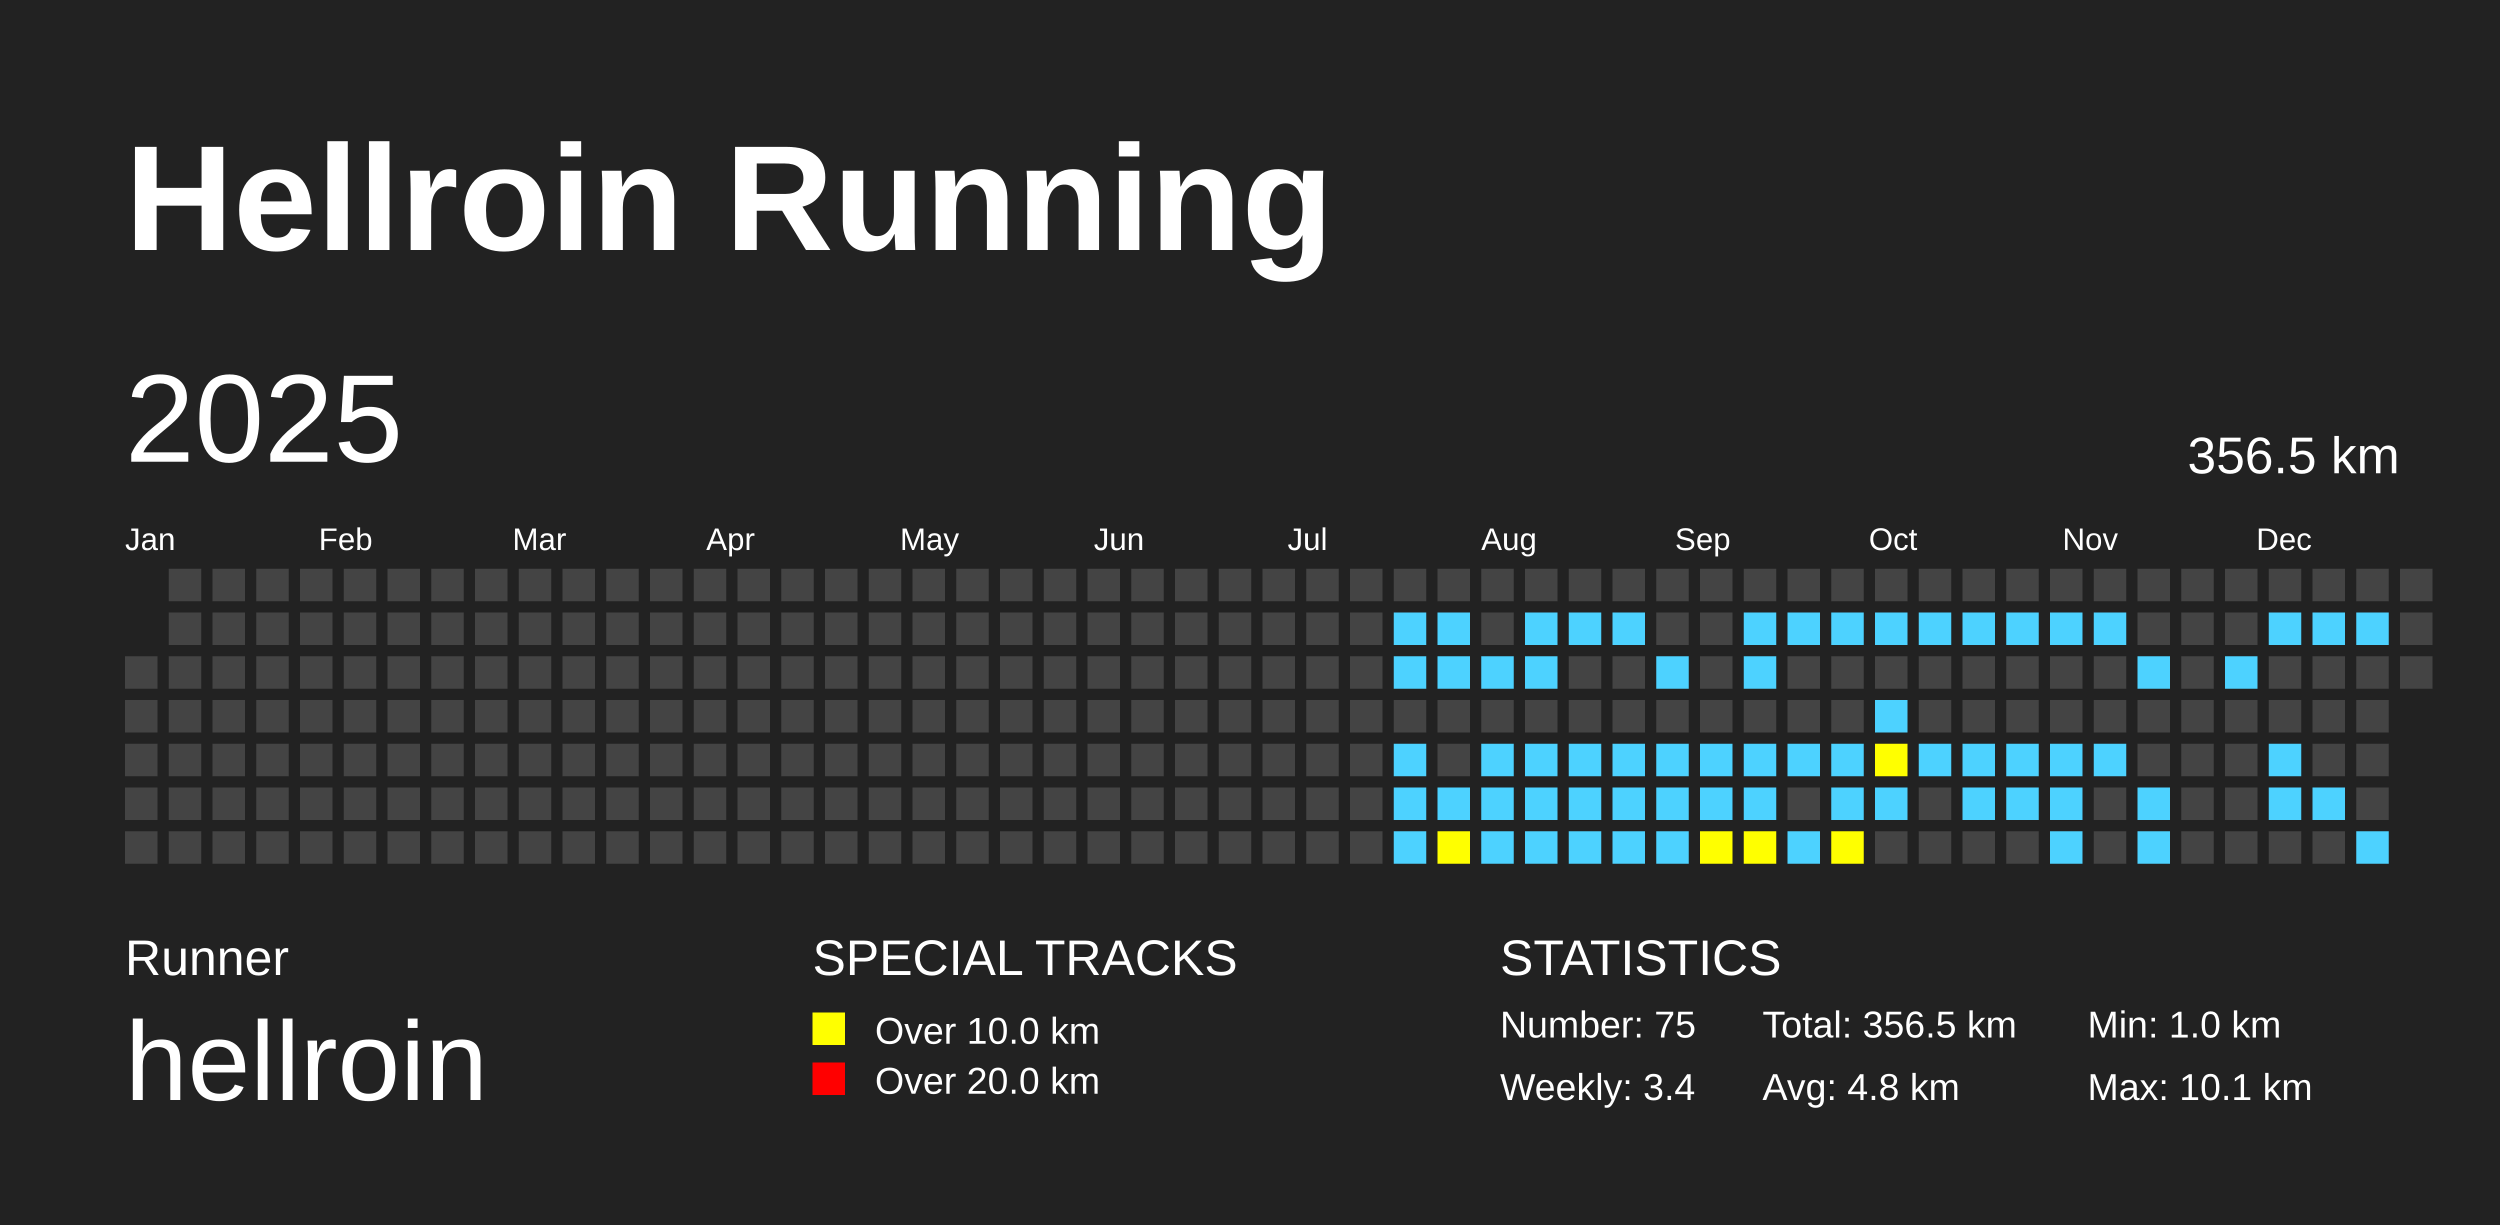
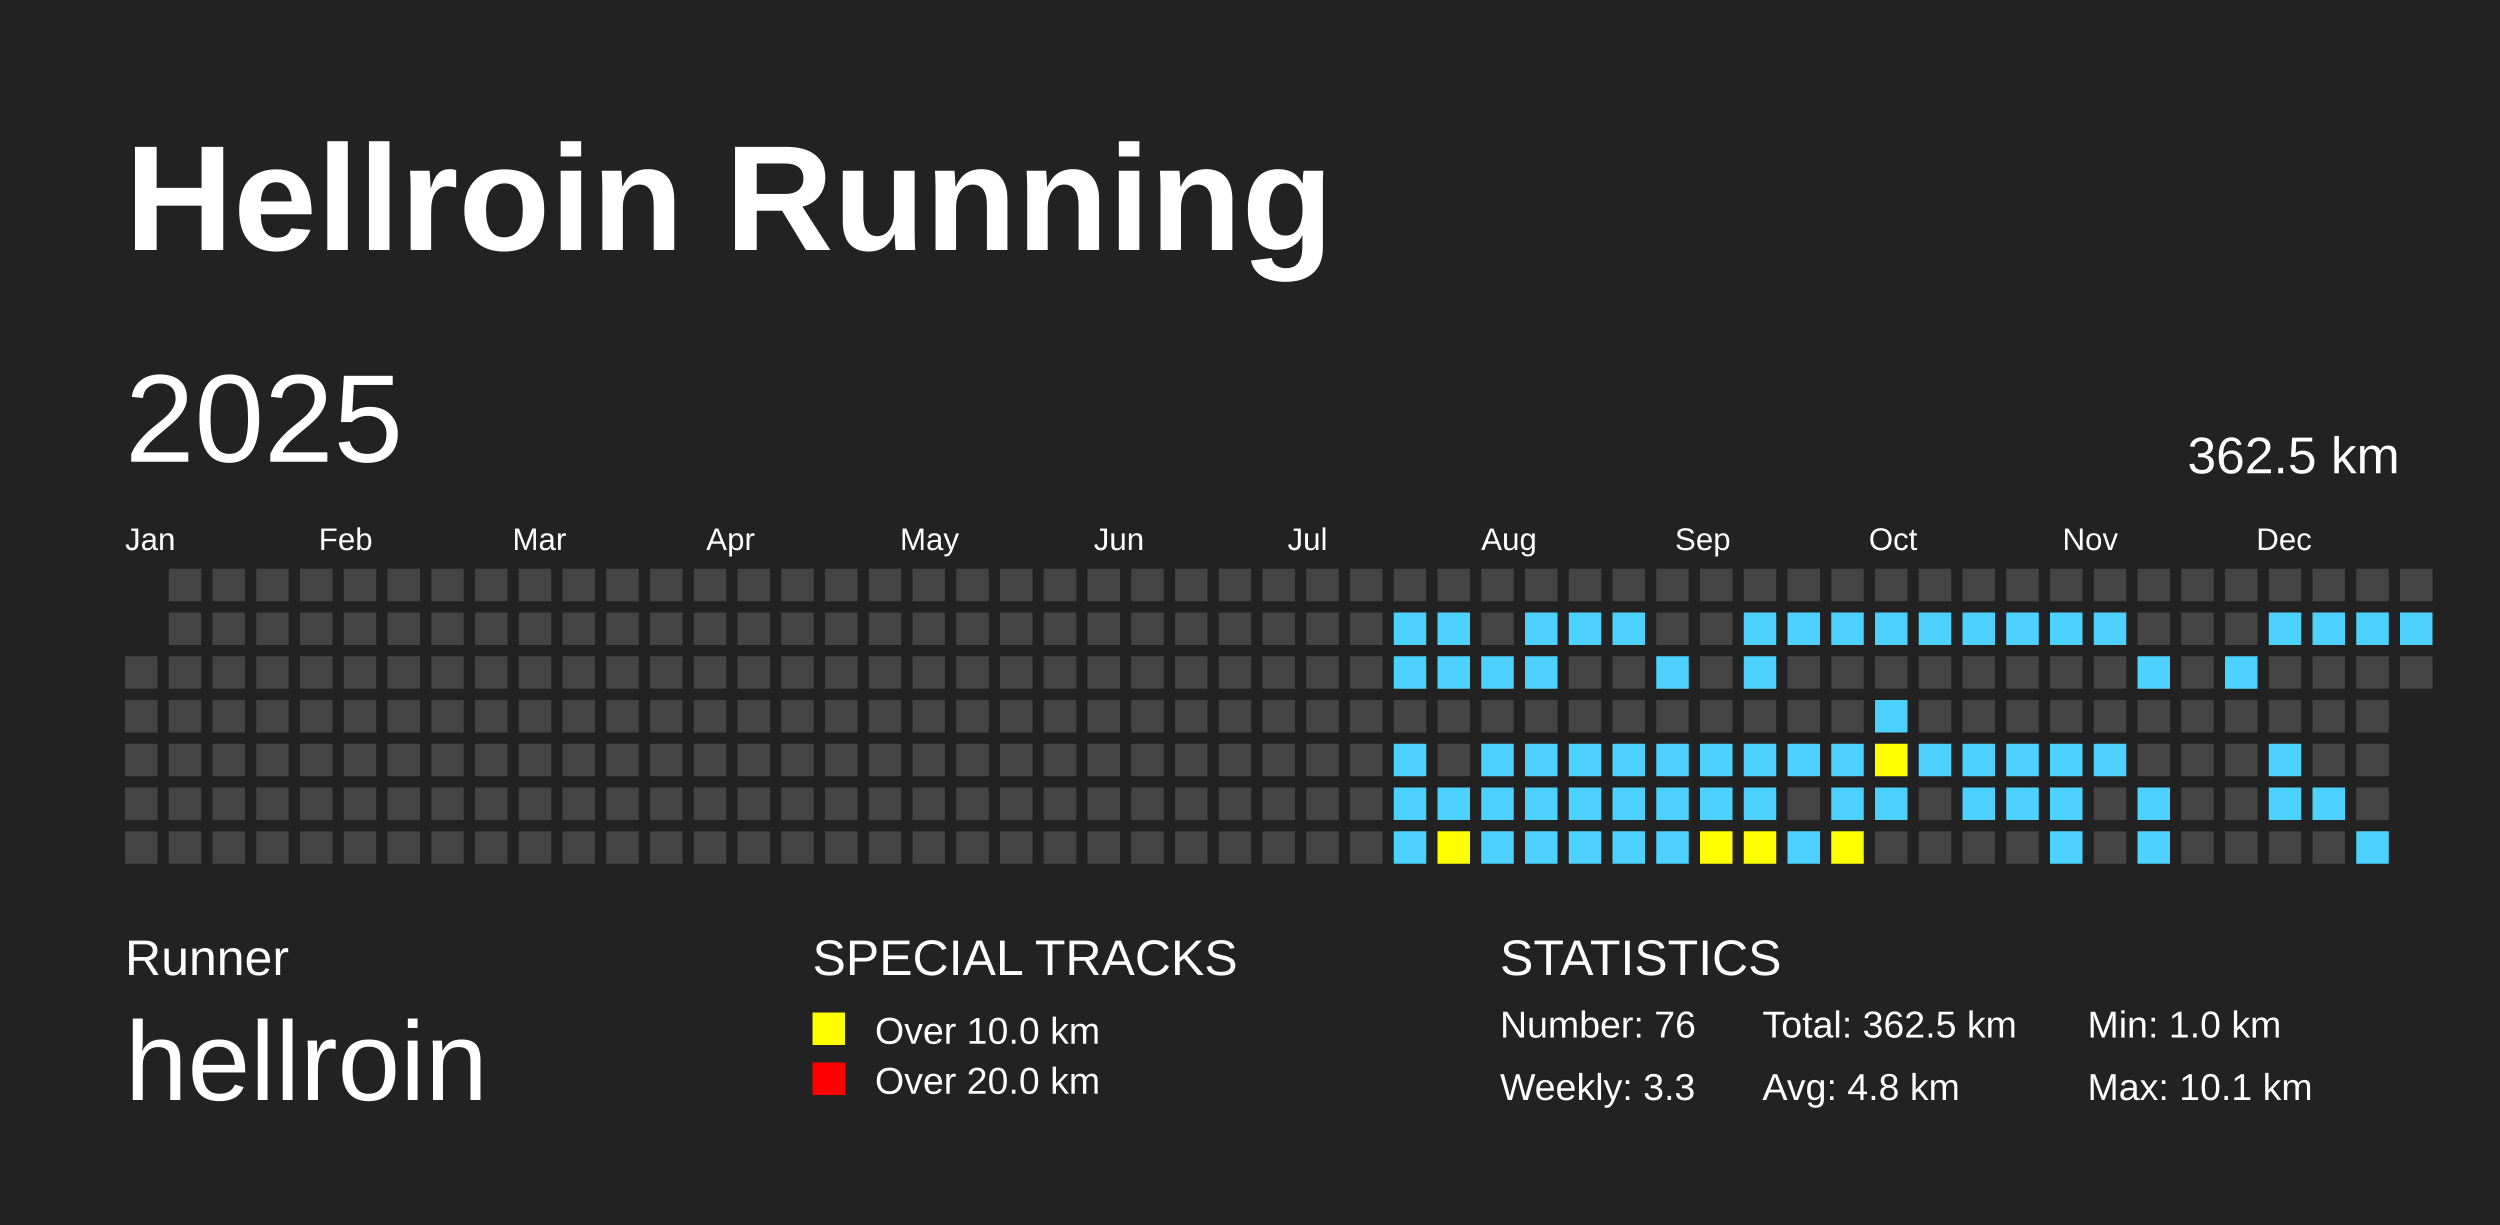
<svg xmlns="http://www.w3.org/2000/svg" baseProfile="full" height="98mm" version="1.1" viewBox="0,0,200,98" width="200mm">
  <defs />
  <rect fill="#222222" height="98" width="200" x="0" y="0" />
  <text fill="#FFFFFF" style="font-size:12px; font-family:Arial; font-weight:bold;" x="10" y="20">Hellroin Running</text>
  <text fill="#FFFFFF" style="font-size:4px; font-family:Arial" x="10" y="78">Runner</text>
  <text fill="#FFFFFF" style="font-size:9px; font-family:Arial" x="10" y="88">hellroin</text>
  <text fill="#FFFFFF" style="font-size:4px; font-family:Arial" x="65" y="78">SPECIAL TRACKS</text>
  <rect fill="yellow" height="2.6" width="2.6" x="65" y="81" />
  <text fill="#FFFFFF" style="font-size:3px; font-family:Arial" x="70" y="83.5">Over 10.0 km</text>
  <rect fill="red" height="2.6" width="2.6" x="65" y="85" />
  <text fill="#FFFFFF" style="font-size:3px; font-family:Arial" x="70" y="87.5">Over 20.0 km</text>
  <text fill="#FFFFFF" style="font-size:4px; font-family:Arial" x="120" y="78">STATISTICS</text>
-   <text fill="#FFFFFF" style="font-size:3px; font-family:Arial" x="120" y="83">Number: 75</text>
-   <text fill="#FFFFFF" style="font-size:3px; font-family:Arial" x="120" y="88">Weekly: 3.4</text>
-   <text fill="#FFFFFF" style="font-size:3px; font-family:Arial" x="141" y="83">Total: 356.5 km</text>
+   <text fill="#FFFFFF" style="font-size:3px; font-family:Arial" x="120" y="83">Number: 76</text>
+   <text fill="#FFFFFF" style="font-size:3px; font-family:Arial" x="120" y="88">Weekly: 3.3</text>
+   <text fill="#FFFFFF" style="font-size:3px; font-family:Arial" x="141" y="83">Total: 362.5 km</text>
  <text fill="#FFFFFF" style="font-size:3px; font-family:Arial" x="141" y="88">Avg: 4.8 km</text>
  <text fill="#FFFFFF" style="font-size:3px; font-family:Arial" x="167" y="83">Min: 1.0 km</text>
  <text fill="#FFFFFF" style="font-size:3px; font-family:Arial" x="167" y="88">Max: 10.1 km</text>
  <text dominant-baseline="hanging" fill="#FFFFFF" style="font-size:10.0px; font-family:Arial;" x="10" y="30">2025</text>
-   <text dominant-baseline="hanging" fill="#FFFFFF" style="font-size:4.125px; font-family:Arial;" x="175" y="35">356.5 km</text>
+   <text dominant-baseline="hanging" fill="#FFFFFF" style="font-size:4.125px; font-family:Arial;" x="175" y="35">362.5 km</text>
  <text fill="#FFFFFF" style="font-size:2.5px; font-family:Arial" x="10.0" y="44">Jan</text>
  <text fill="#FFFFFF" style="font-size:2.5px; font-family:Arial" x="25.5" y="44">Feb</text>
  <text fill="#FFFFFF" style="font-size:2.5px; font-family:Arial" x="41.0" y="44">Mar</text>
  <text fill="#FFFFFF" style="font-size:2.5px; font-family:Arial" x="56.5" y="44">Apr</text>
  <text fill="#FFFFFF" style="font-size:2.5px; font-family:Arial" x="72.0" y="44">May</text>
  <text fill="#FFFFFF" style="font-size:2.5px; font-family:Arial" x="87.5" y="44">Jun</text>
  <text fill="#FFFFFF" style="font-size:2.5px; font-family:Arial" x="103.0" y="44">Jul</text>
  <text fill="#FFFFFF" style="font-size:2.5px; font-family:Arial" x="118.5" y="44">Aug</text>
  <text fill="#FFFFFF" style="font-size:2.5px; font-family:Arial" x="134.0" y="44">Sep</text>
  <text fill="#FFFFFF" style="font-size:2.5px; font-family:Arial" x="149.5" y="44">Oct</text>
  <text fill="#FFFFFF" style="font-size:2.5px; font-family:Arial" x="165.0" y="44">Nov</text>
  <text fill="#FFFFFF" style="font-size:2.5px; font-family:Arial" x="180.5" y="44">Dec</text>
  <rect fill="#444444" height="2.6" width="2.6" x="10.0" y="52.5" />
  <rect fill="#444444" height="2.6" width="2.6" x="10.0" y="56.0" />
  <rect fill="#444444" height="2.6" width="2.6" x="10.0" y="59.5" />
  <rect fill="#444444" height="2.6" width="2.6" x="10.0" y="63.0" />
  <rect fill="#444444" height="2.6" width="2.6" x="10.0" y="66.5" />
  <rect fill="#444444" height="2.6" width="2.6" x="13.5" y="45.5" />
  <rect fill="#444444" height="2.6" width="2.6" x="13.5" y="49.0" />
  <rect fill="#444444" height="2.6" width="2.6" x="13.5" y="52.5" />
  <rect fill="#444444" height="2.6" width="2.6" x="13.5" y="56.0" />
  <rect fill="#444444" height="2.6" width="2.6" x="13.5" y="59.5" />
  <rect fill="#444444" height="2.6" width="2.6" x="13.5" y="63.0" />
  <rect fill="#444444" height="2.6" width="2.6" x="13.5" y="66.5" />
  <rect fill="#444444" height="2.6" width="2.6" x="17.0" y="45.5" />
  <rect fill="#444444" height="2.6" width="2.6" x="17.0" y="49.0" />
  <rect fill="#444444" height="2.6" width="2.6" x="17.0" y="52.5" />
  <rect fill="#444444" height="2.6" width="2.6" x="17.0" y="56.0" />
  <rect fill="#444444" height="2.6" width="2.6" x="17.0" y="59.5" />
  <rect fill="#444444" height="2.6" width="2.6" x="17.0" y="63.0" />
  <rect fill="#444444" height="2.6" width="2.6" x="17.0" y="66.5" />
  <rect fill="#444444" height="2.6" width="2.6" x="20.5" y="45.5" />
  <rect fill="#444444" height="2.6" width="2.6" x="20.5" y="49.0" />
  <rect fill="#444444" height="2.6" width="2.6" x="20.5" y="52.5" />
  <rect fill="#444444" height="2.6" width="2.6" x="20.5" y="56.0" />
  <rect fill="#444444" height="2.6" width="2.6" x="20.5" y="59.5" />
  <rect fill="#444444" height="2.6" width="2.6" x="20.5" y="63.0" />
  <rect fill="#444444" height="2.6" width="2.6" x="20.5" y="66.5" />
  <rect fill="#444444" height="2.6" width="2.6" x="24.0" y="45.5" />
  <rect fill="#444444" height="2.6" width="2.6" x="24.0" y="49.0" />
  <rect fill="#444444" height="2.6" width="2.6" x="24.0" y="52.5" />
  <rect fill="#444444" height="2.6" width="2.6" x="24.0" y="56.0" />
  <rect fill="#444444" height="2.6" width="2.6" x="24.0" y="59.5" />
  <rect fill="#444444" height="2.6" width="2.6" x="24.0" y="63.0" />
  <rect fill="#444444" height="2.6" width="2.6" x="24.0" y="66.5" />
  <rect fill="#444444" height="2.6" width="2.6" x="27.5" y="45.5" />
  <rect fill="#444444" height="2.6" width="2.6" x="27.5" y="49.0" />
  <rect fill="#444444" height="2.6" width="2.6" x="27.5" y="52.5" />
  <rect fill="#444444" height="2.6" width="2.6" x="27.5" y="56.0" />
  <rect fill="#444444" height="2.6" width="2.6" x="27.5" y="59.5" />
  <rect fill="#444444" height="2.6" width="2.6" x="27.5" y="63.0" />
  <rect fill="#444444" height="2.6" width="2.6" x="27.5" y="66.5" />
  <rect fill="#444444" height="2.6" width="2.6" x="31.0" y="45.5" />
  <rect fill="#444444" height="2.6" width="2.6" x="31.0" y="49.0" />
  <rect fill="#444444" height="2.6" width="2.6" x="31.0" y="52.5" />
  <rect fill="#444444" height="2.6" width="2.6" x="31.0" y="56.0" />
  <rect fill="#444444" height="2.6" width="2.6" x="31.0" y="59.5" />
  <rect fill="#444444" height="2.6" width="2.6" x="31.0" y="63.0" />
  <rect fill="#444444" height="2.6" width="2.6" x="31.0" y="66.5" />
  <rect fill="#444444" height="2.6" width="2.6" x="34.5" y="45.5" />
  <rect fill="#444444" height="2.6" width="2.6" x="34.5" y="49.0" />
  <rect fill="#444444" height="2.6" width="2.6" x="34.5" y="52.5" />
  <rect fill="#444444" height="2.6" width="2.6" x="34.5" y="56.0" />
  <rect fill="#444444" height="2.6" width="2.6" x="34.5" y="59.5" />
  <rect fill="#444444" height="2.6" width="2.6" x="34.5" y="63.0" />
  <rect fill="#444444" height="2.6" width="2.6" x="34.5" y="66.5" />
  <rect fill="#444444" height="2.6" width="2.6" x="38.0" y="45.5" />
  <rect fill="#444444" height="2.6" width="2.6" x="38.0" y="49.0" />
  <rect fill="#444444" height="2.6" width="2.6" x="38.0" y="52.5" />
  <rect fill="#444444" height="2.6" width="2.6" x="38.0" y="56.0" />
  <rect fill="#444444" height="2.6" width="2.6" x="38.0" y="59.5" />
  <rect fill="#444444" height="2.6" width="2.6" x="38.0" y="63.0" />
  <rect fill="#444444" height="2.6" width="2.6" x="38.0" y="66.5" />
  <rect fill="#444444" height="2.6" width="2.6" x="41.5" y="45.5" />
  <rect fill="#444444" height="2.6" width="2.6" x="41.5" y="49.0" />
  <rect fill="#444444" height="2.6" width="2.6" x="41.5" y="52.5" />
  <rect fill="#444444" height="2.6" width="2.6" x="41.5" y="56.0" />
  <rect fill="#444444" height="2.6" width="2.6" x="41.5" y="59.5" />
  <rect fill="#444444" height="2.6" width="2.6" x="41.5" y="63.0" />
  <rect fill="#444444" height="2.6" width="2.6" x="41.5" y="66.5" />
  <rect fill="#444444" height="2.6" width="2.6" x="45.0" y="45.5" />
  <rect fill="#444444" height="2.6" width="2.6" x="45.0" y="49.0" />
  <rect fill="#444444" height="2.6" width="2.6" x="45.0" y="52.5" />
  <rect fill="#444444" height="2.6" width="2.6" x="45.0" y="56.0" />
  <rect fill="#444444" height="2.6" width="2.6" x="45.0" y="59.5" />
  <rect fill="#444444" height="2.6" width="2.6" x="45.0" y="63.0" />
  <rect fill="#444444" height="2.6" width="2.6" x="45.0" y="66.5" />
  <rect fill="#444444" height="2.6" width="2.6" x="48.5" y="45.5" />
  <rect fill="#444444" height="2.6" width="2.6" x="48.5" y="49.0" />
  <rect fill="#444444" height="2.6" width="2.6" x="48.5" y="52.5" />
  <rect fill="#444444" height="2.6" width="2.6" x="48.5" y="56.0" />
  <rect fill="#444444" height="2.6" width="2.6" x="48.5" y="59.5" />
  <rect fill="#444444" height="2.6" width="2.6" x="48.5" y="63.0" />
  <rect fill="#444444" height="2.6" width="2.6" x="48.5" y="66.5" />
  <rect fill="#444444" height="2.6" width="2.6" x="52.0" y="45.5" />
  <rect fill="#444444" height="2.6" width="2.6" x="52.0" y="49.0" />
  <rect fill="#444444" height="2.6" width="2.6" x="52.0" y="52.5" />
  <rect fill="#444444" height="2.6" width="2.6" x="52.0" y="56.0" />
  <rect fill="#444444" height="2.6" width="2.6" x="52.0" y="59.5" />
  <rect fill="#444444" height="2.6" width="2.6" x="52.0" y="63.0" />
  <rect fill="#444444" height="2.6" width="2.6" x="52.0" y="66.5" />
  <rect fill="#444444" height="2.6" width="2.6" x="55.5" y="45.5" />
  <rect fill="#444444" height="2.6" width="2.6" x="55.5" y="49.0" />
  <rect fill="#444444" height="2.6" width="2.6" x="55.5" y="52.5" />
  <rect fill="#444444" height="2.6" width="2.6" x="55.5" y="56.0" />
  <rect fill="#444444" height="2.6" width="2.6" x="55.5" y="59.5" />
  <rect fill="#444444" height="2.6" width="2.6" x="55.5" y="63.0" />
  <rect fill="#444444" height="2.6" width="2.6" x="55.5" y="66.5" />
  <rect fill="#444444" height="2.6" width="2.6" x="59.0" y="45.5" />
  <rect fill="#444444" height="2.6" width="2.6" x="59.0" y="49.0" />
  <rect fill="#444444" height="2.6" width="2.6" x="59.0" y="52.5" />
  <rect fill="#444444" height="2.6" width="2.6" x="59.0" y="56.0" />
  <rect fill="#444444" height="2.6" width="2.6" x="59.0" y="59.5" />
  <rect fill="#444444" height="2.6" width="2.6" x="59.0" y="63.0" />
  <rect fill="#444444" height="2.6" width="2.6" x="59.0" y="66.5" />
  <rect fill="#444444" height="2.6" width="2.6" x="62.5" y="45.5" />
  <rect fill="#444444" height="2.6" width="2.6" x="62.5" y="49.0" />
  <rect fill="#444444" height="2.6" width="2.6" x="62.5" y="52.5" />
  <rect fill="#444444" height="2.6" width="2.6" x="62.5" y="56.0" />
  <rect fill="#444444" height="2.6" width="2.6" x="62.5" y="59.5" />
  <rect fill="#444444" height="2.6" width="2.6" x="62.5" y="63.0" />
  <rect fill="#444444" height="2.6" width="2.6" x="62.5" y="66.5" />
  <rect fill="#444444" height="2.6" width="2.6" x="66.0" y="45.5" />
  <rect fill="#444444" height="2.6" width="2.6" x="66.0" y="49.0" />
  <rect fill="#444444" height="2.6" width="2.6" x="66.0" y="52.5" />
  <rect fill="#444444" height="2.6" width="2.6" x="66.0" y="56.0" />
  <rect fill="#444444" height="2.6" width="2.6" x="66.0" y="59.5" />
  <rect fill="#444444" height="2.6" width="2.6" x="66.0" y="63.0" />
  <rect fill="#444444" height="2.6" width="2.6" x="66.0" y="66.5" />
  <rect fill="#444444" height="2.6" width="2.6" x="69.5" y="45.5" />
  <rect fill="#444444" height="2.6" width="2.6" x="69.5" y="49.0" />
  <rect fill="#444444" height="2.6" width="2.6" x="69.5" y="52.5" />
  <rect fill="#444444" height="2.6" width="2.6" x="69.5" y="56.0" />
  <rect fill="#444444" height="2.6" width="2.6" x="69.5" y="59.5" />
  <rect fill="#444444" height="2.6" width="2.6" x="69.5" y="63.0" />
  <rect fill="#444444" height="2.6" width="2.6" x="69.5" y="66.5" />
  <rect fill="#444444" height="2.6" width="2.6" x="73.0" y="45.5" />
  <rect fill="#444444" height="2.6" width="2.6" x="73.0" y="49.0" />
  <rect fill="#444444" height="2.6" width="2.6" x="73.0" y="52.5" />
  <rect fill="#444444" height="2.6" width="2.6" x="73.0" y="56.0" />
  <rect fill="#444444" height="2.6" width="2.6" x="73.0" y="59.5" />
  <rect fill="#444444" height="2.6" width="2.6" x="73.0" y="63.0" />
  <rect fill="#444444" height="2.6" width="2.6" x="73.0" y="66.5" />
  <rect fill="#444444" height="2.6" width="2.6" x="76.5" y="45.5" />
  <rect fill="#444444" height="2.6" width="2.6" x="76.5" y="49.0" />
  <rect fill="#444444" height="2.6" width="2.6" x="76.5" y="52.5" />
  <rect fill="#444444" height="2.6" width="2.6" x="76.5" y="56.0" />
  <rect fill="#444444" height="2.6" width="2.6" x="76.5" y="59.5" />
  <rect fill="#444444" height="2.6" width="2.6" x="76.5" y="63.0" />
  <rect fill="#444444" height="2.6" width="2.6" x="76.5" y="66.5" />
  <rect fill="#444444" height="2.6" width="2.6" x="80.0" y="45.5" />
  <rect fill="#444444" height="2.6" width="2.6" x="80.0" y="49.0" />
  <rect fill="#444444" height="2.6" width="2.6" x="80.0" y="52.5" />
  <rect fill="#444444" height="2.6" width="2.6" x="80.0" y="56.0" />
  <rect fill="#444444" height="2.6" width="2.6" x="80.0" y="59.5" />
  <rect fill="#444444" height="2.6" width="2.6" x="80.0" y="63.0" />
  <rect fill="#444444" height="2.6" width="2.6" x="80.0" y="66.5" />
  <rect fill="#444444" height="2.6" width="2.6" x="83.5" y="45.5" />
  <rect fill="#444444" height="2.6" width="2.6" x="83.5" y="49.0" />
  <rect fill="#444444" height="2.6" width="2.6" x="83.5" y="52.5" />
  <rect fill="#444444" height="2.6" width="2.6" x="83.5" y="56.0" />
  <rect fill="#444444" height="2.6" width="2.6" x="83.5" y="59.5" />
  <rect fill="#444444" height="2.6" width="2.6" x="83.5" y="63.0" />
  <rect fill="#444444" height="2.6" width="2.6" x="83.5" y="66.5" />
  <rect fill="#444444" height="2.6" width="2.6" x="87.0" y="45.5" />
  <rect fill="#444444" height="2.6" width="2.6" x="87.0" y="49.0" />
  <rect fill="#444444" height="2.6" width="2.6" x="87.0" y="52.5" />
  <rect fill="#444444" height="2.6" width="2.6" x="87.0" y="56.0" />
  <rect fill="#444444" height="2.6" width="2.6" x="87.0" y="59.5" />
  <rect fill="#444444" height="2.6" width="2.6" x="87.0" y="63.0" />
  <rect fill="#444444" height="2.6" width="2.6" x="87.0" y="66.5" />
  <rect fill="#444444" height="2.6" width="2.6" x="90.5" y="45.5" />
  <rect fill="#444444" height="2.6" width="2.6" x="90.5" y="49.0" />
  <rect fill="#444444" height="2.6" width="2.6" x="90.5" y="52.5" />
  <rect fill="#444444" height="2.6" width="2.6" x="90.5" y="56.0" />
  <rect fill="#444444" height="2.6" width="2.6" x="90.5" y="59.5" />
  <rect fill="#444444" height="2.6" width="2.6" x="90.5" y="63.0" />
  <rect fill="#444444" height="2.6" width="2.6" x="90.5" y="66.5" />
  <rect fill="#444444" height="2.6" width="2.6" x="94.0" y="45.5" />
  <rect fill="#444444" height="2.6" width="2.6" x="94.0" y="49.0" />
  <rect fill="#444444" height="2.6" width="2.6" x="94.0" y="52.5" />
  <rect fill="#444444" height="2.6" width="2.6" x="94.0" y="56.0" />
  <rect fill="#444444" height="2.6" width="2.6" x="94.0" y="59.5" />
  <rect fill="#444444" height="2.6" width="2.6" x="94.0" y="63.0" />
  <rect fill="#444444" height="2.6" width="2.6" x="94.0" y="66.5" />
  <rect fill="#444444" height="2.6" width="2.6" x="97.5" y="45.5" />
  <rect fill="#444444" height="2.6" width="2.6" x="97.5" y="49.0" />
  <rect fill="#444444" height="2.6" width="2.6" x="97.5" y="52.5" />
  <rect fill="#444444" height="2.6" width="2.6" x="97.5" y="56.0" />
  <rect fill="#444444" height="2.6" width="2.6" x="97.5" y="59.5" />
  <rect fill="#444444" height="2.6" width="2.6" x="97.5" y="63.0" />
  <rect fill="#444444" height="2.6" width="2.6" x="97.5" y="66.5" />
  <rect fill="#444444" height="2.6" width="2.6" x="101.0" y="45.5" />
  <rect fill="#444444" height="2.6" width="2.6" x="101.0" y="49.0" />
  <rect fill="#444444" height="2.6" width="2.6" x="101.0" y="52.5" />
  <rect fill="#444444" height="2.6" width="2.6" x="101.0" y="56.0" />
  <rect fill="#444444" height="2.6" width="2.6" x="101.0" y="59.5" />
  <rect fill="#444444" height="2.6" width="2.6" x="101.0" y="63.0" />
  <rect fill="#444444" height="2.6" width="2.6" x="101.0" y="66.5" />
  <rect fill="#444444" height="2.6" width="2.6" x="104.5" y="45.5" />
  <rect fill="#444444" height="2.6" width="2.6" x="104.5" y="49.0" />
  <rect fill="#444444" height="2.6" width="2.6" x="104.5" y="52.5" />
  <rect fill="#444444" height="2.6" width="2.6" x="104.5" y="56.0" />
  <rect fill="#444444" height="2.6" width="2.6" x="104.5" y="59.5" />
  <rect fill="#444444" height="2.6" width="2.6" x="104.5" y="63.0" />
  <rect fill="#444444" height="2.6" width="2.6" x="104.5" y="66.5" />
  <rect fill="#444444" height="2.6" width="2.6" x="108.0" y="45.5" />
  <rect fill="#444444" height="2.6" width="2.6" x="108.0" y="49.0" />
  <rect fill="#444444" height="2.6" width="2.6" x="108.0" y="52.5" />
  <rect fill="#444444" height="2.6" width="2.6" x="108.0" y="56.0" />
  <rect fill="#444444" height="2.6" width="2.6" x="108.0" y="59.5" />
  <rect fill="#444444" height="2.6" width="2.6" x="108.0" y="63.0" />
  <rect fill="#444444" height="2.6" width="2.6" x="108.0" y="66.5" />
  <rect fill="#444444" height="2.6" width="2.6" x="111.5" y="45.5" />
  <rect fill="#4DD2FF" height="2.6" width="2.6" x="111.5" y="49.0" />
  <rect fill="#4DD2FF" height="2.6" width="2.6" x="111.5" y="52.5" />
  <rect fill="#444444" height="2.6" width="2.6" x="111.5" y="56.0" />
  <rect fill="#4DD2FF" height="2.6" width="2.6" x="111.5" y="59.5" />
  <rect fill="#4DD2FF" height="2.6" width="2.6" x="111.5" y="63.0" />
  <rect fill="#4DD2FF" height="2.6" width="2.6" x="111.5" y="66.5" />
  <rect fill="#444444" height="2.6" width="2.6" x="115.0" y="45.5" />
  <rect fill="#4DD2FF" height="2.6" width="2.6" x="115.0" y="49.0" />
  <rect fill="#4DD2FF" height="2.6" width="2.6" x="115.0" y="52.5" />
  <rect fill="#444444" height="2.6" width="2.6" x="115.0" y="56.0" />
  <rect fill="#444444" height="2.6" width="2.6" x="115.0" y="59.5" />
  <rect fill="#4DD2FF" height="2.6" width="2.6" x="115.0" y="63.0" />
  <rect fill="yellow" height="2.6" width="2.6" x="115.0" y="66.5" />
  <rect fill="#444444" height="2.6" width="2.6" x="118.5" y="45.5" />
  <rect fill="#444444" height="2.6" width="2.6" x="118.5" y="49.0" />
  <rect fill="#4DD2FF" height="2.6" width="2.6" x="118.5" y="52.5" />
  <rect fill="#444444" height="2.6" width="2.6" x="118.5" y="56.0" />
  <rect fill="#4DD2FF" height="2.6" width="2.6" x="118.5" y="59.5" />
  <rect fill="#4DD2FF" height="2.6" width="2.6" x="118.5" y="63.0" />
  <rect fill="#4DD2FF" height="2.6" width="2.6" x="118.5" y="66.5" />
  <rect fill="#444444" height="2.6" width="2.6" x="122.0" y="45.5" />
  <rect fill="#4DD2FF" height="2.6" width="2.6" x="122.0" y="49.0" />
  <rect fill="#4DD2FF" height="2.6" width="2.6" x="122.0" y="52.5" />
  <rect fill="#444444" height="2.6" width="2.6" x="122.0" y="56.0" />
  <rect fill="#4DD2FF" height="2.6" width="2.6" x="122.0" y="59.5" />
  <rect fill="#4DD2FF" height="2.6" width="2.6" x="122.0" y="63.0" />
  <rect fill="#4DD2FF" height="2.6" width="2.6" x="122.0" y="66.5" />
  <rect fill="#444444" height="2.6" width="2.6" x="125.5" y="45.5" />
  <rect fill="#4DD2FF" height="2.6" width="2.6" x="125.5" y="49.0" />
  <rect fill="#444444" height="2.6" width="2.6" x="125.5" y="52.5" />
  <rect fill="#444444" height="2.6" width="2.6" x="125.5" y="56.0" />
  <rect fill="#4DD2FF" height="2.6" width="2.6" x="125.5" y="59.5" />
  <rect fill="#4DD2FF" height="2.6" width="2.6" x="125.5" y="63.0" />
  <rect fill="#4DD2FF" height="2.6" width="2.6" x="125.5" y="66.5" />
  <rect fill="#444444" height="2.6" width="2.6" x="129.0" y="45.5" />
  <rect fill="#4DD2FF" height="2.6" width="2.6" x="129.0" y="49.0" />
  <rect fill="#444444" height="2.6" width="2.6" x="129.0" y="52.5" />
  <rect fill="#444444" height="2.6" width="2.6" x="129.0" y="56.0" />
  <rect fill="#4DD2FF" height="2.6" width="2.6" x="129.0" y="59.5" />
  <rect fill="#4DD2FF" height="2.6" width="2.6" x="129.0" y="63.0" />
  <rect fill="#4DD2FF" height="2.6" width="2.6" x="129.0" y="66.5" />
  <rect fill="#444444" height="2.6" width="2.6" x="132.5" y="45.5" />
  <rect fill="#444444" height="2.6" width="2.6" x="132.5" y="49.0" />
  <rect fill="#4DD2FF" height="2.6" width="2.6" x="132.5" y="52.5" />
  <rect fill="#444444" height="2.6" width="2.6" x="132.5" y="56.0" />
  <rect fill="#4DD2FF" height="2.6" width="2.6" x="132.5" y="59.5" />
  <rect fill="#4DD2FF" height="2.6" width="2.6" x="132.5" y="63.0" />
  <rect fill="#4DD2FF" height="2.6" width="2.6" x="132.5" y="66.5" />
  <rect fill="#444444" height="2.6" width="2.6" x="136.0" y="45.5" />
  <rect fill="#444444" height="2.6" width="2.6" x="136.0" y="49.0" />
  <rect fill="#444444" height="2.6" width="2.6" x="136.0" y="52.5" />
  <rect fill="#444444" height="2.6" width="2.6" x="136.0" y="56.0" />
  <rect fill="#4DD2FF" height="2.6" width="2.6" x="136.0" y="59.5" />
  <rect fill="#4DD2FF" height="2.6" width="2.6" x="136.0" y="63.0" />
  <rect fill="yellow" height="2.6" width="2.6" x="136.0" y="66.5" />
  <rect fill="#444444" height="2.6" width="2.6" x="139.5" y="45.5" />
  <rect fill="#4DD2FF" height="2.6" width="2.6" x="139.5" y="49.0" />
  <rect fill="#4DD2FF" height="2.6" width="2.6" x="139.5" y="52.5" />
  <rect fill="#444444" height="2.6" width="2.6" x="139.5" y="56.0" />
  <rect fill="#4DD2FF" height="2.6" width="2.6" x="139.5" y="59.5" />
  <rect fill="#4DD2FF" height="2.6" width="2.6" x="139.5" y="63.0" />
  <rect fill="yellow" height="2.6" width="2.6" x="139.5" y="66.5" />
  <rect fill="#444444" height="2.6" width="2.6" x="143.0" y="45.5" />
  <rect fill="#4DD2FF" height="2.6" width="2.6" x="143.0" y="49.0" />
  <rect fill="#444444" height="2.6" width="2.6" x="143.0" y="52.5" />
  <rect fill="#444444" height="2.6" width="2.6" x="143.0" y="56.0" />
  <rect fill="#4DD2FF" height="2.6" width="2.6" x="143.0" y="59.5" />
  <rect fill="#444444" height="2.6" width="2.6" x="143.0" y="63.0" />
  <rect fill="#4DD2FF" height="2.6" width="2.6" x="143.0" y="66.5" />
  <rect fill="#444444" height="2.6" width="2.6" x="146.5" y="45.5" />
  <rect fill="#4DD2FF" height="2.6" width="2.6" x="146.5" y="49.0" />
  <rect fill="#444444" height="2.6" width="2.6" x="146.5" y="52.5" />
  <rect fill="#444444" height="2.6" width="2.6" x="146.5" y="56.0" />
  <rect fill="#4DD2FF" height="2.6" width="2.6" x="146.5" y="59.5" />
  <rect fill="#4DD2FF" height="2.6" width="2.6" x="146.5" y="63.0" />
  <rect fill="yellow" height="2.6" width="2.6" x="146.5" y="66.5" />
  <rect fill="#444444" height="2.6" width="2.6" x="150.0" y="45.5" />
  <rect fill="#4DD2FF" height="2.6" width="2.6" x="150.0" y="49.0" />
  <rect fill="#444444" height="2.6" width="2.6" x="150.0" y="52.5" />
  <rect fill="#4DD2FF" height="2.6" width="2.6" x="150.0" y="56.0" />
  <rect fill="yellow" height="2.6" width="2.6" x="150.0" y="59.5" />
  <rect fill="#4DD2FF" height="2.6" width="2.6" x="150.0" y="63.0" />
  <rect fill="#444444" height="2.6" width="2.6" x="150.0" y="66.5" />
  <rect fill="#444444" height="2.6" width="2.6" x="153.5" y="45.5" />
  <rect fill="#4DD2FF" height="2.6" width="2.6" x="153.5" y="49.0" />
  <rect fill="#444444" height="2.6" width="2.6" x="153.5" y="52.5" />
  <rect fill="#444444" height="2.6" width="2.6" x="153.5" y="56.0" />
  <rect fill="#4DD2FF" height="2.6" width="2.6" x="153.5" y="59.5" />
  <rect fill="#444444" height="2.6" width="2.6" x="153.5" y="63.0" />
  <rect fill="#444444" height="2.6" width="2.6" x="153.5" y="66.5" />
  <rect fill="#444444" height="2.6" width="2.6" x="157.0" y="45.5" />
  <rect fill="#4DD2FF" height="2.6" width="2.6" x="157.0" y="49.0" />
  <rect fill="#444444" height="2.6" width="2.6" x="157.0" y="52.5" />
  <rect fill="#444444" height="2.6" width="2.6" x="157.0" y="56.0" />
  <rect fill="#4DD2FF" height="2.6" width="2.6" x="157.0" y="59.5" />
  <rect fill="#4DD2FF" height="2.6" width="2.6" x="157.0" y="63.0" />
  <rect fill="#444444" height="2.6" width="2.6" x="157.0" y="66.5" />
  <rect fill="#444444" height="2.6" width="2.6" x="160.5" y="45.5" />
  <rect fill="#4DD2FF" height="2.6" width="2.6" x="160.5" y="49.0" />
  <rect fill="#444444" height="2.6" width="2.6" x="160.5" y="52.5" />
  <rect fill="#444444" height="2.6" width="2.6" x="160.5" y="56.0" />
  <rect fill="#4DD2FF" height="2.6" width="2.6" x="160.5" y="59.5" />
  <rect fill="#4DD2FF" height="2.6" width="2.6" x="160.5" y="63.0" />
  <rect fill="#444444" height="2.6" width="2.6" x="160.5" y="66.5" />
  <rect fill="#444444" height="2.6" width="2.6" x="164.0" y="45.5" />
  <rect fill="#4DD2FF" height="2.6" width="2.6" x="164.0" y="49.0" />
  <rect fill="#444444" height="2.6" width="2.6" x="164.0" y="52.5" />
  <rect fill="#444444" height="2.6" width="2.6" x="164.0" y="56.0" />
  <rect fill="#4DD2FF" height="2.6" width="2.6" x="164.0" y="59.5" />
  <rect fill="#4DD2FF" height="2.6" width="2.6" x="164.0" y="63.0" />
  <rect fill="#4DD2FF" height="2.6" width="2.6" x="164.0" y="66.5" />
  <rect fill="#444444" height="2.6" width="2.6" x="167.5" y="45.5" />
  <rect fill="#4DD2FF" height="2.6" width="2.6" x="167.5" y="49.0" />
  <rect fill="#444444" height="2.6" width="2.6" x="167.5" y="52.5" />
  <rect fill="#444444" height="2.6" width="2.6" x="167.5" y="56.0" />
  <rect fill="#4DD2FF" height="2.6" width="2.6" x="167.5" y="59.5" />
  <rect fill="#444444" height="2.6" width="2.6" x="167.5" y="63.0" />
  <rect fill="#444444" height="2.6" width="2.6" x="167.5" y="66.5" />
  <rect fill="#444444" height="2.6" width="2.6" x="171.0" y="45.5" />
  <rect fill="#444444" height="2.6" width="2.6" x="171.0" y="49.0" />
  <rect fill="#4DD2FF" height="2.6" width="2.6" x="171.0" y="52.5" />
  <rect fill="#444444" height="2.6" width="2.6" x="171.0" y="56.0" />
  <rect fill="#444444" height="2.6" width="2.6" x="171.0" y="59.5" />
  <rect fill="#4DD2FF" height="2.6" width="2.6" x="171.0" y="63.0" />
  <rect fill="#4DD2FF" height="2.6" width="2.6" x="171.0" y="66.5" />
  <rect fill="#444444" height="2.6" width="2.6" x="174.5" y="45.5" />
  <rect fill="#444444" height="2.6" width="2.6" x="174.5" y="49.0" />
  <rect fill="#444444" height="2.6" width="2.6" x="174.5" y="52.5" />
  <rect fill="#444444" height="2.6" width="2.6" x="174.5" y="56.0" />
  <rect fill="#444444" height="2.6" width="2.6" x="174.5" y="59.5" />
  <rect fill="#444444" height="2.6" width="2.6" x="174.5" y="63.0" />
  <rect fill="#444444" height="2.6" width="2.6" x="174.5" y="66.5" />
  <rect fill="#444444" height="2.6" width="2.6" x="178.0" y="45.5" />
  <rect fill="#444444" height="2.6" width="2.6" x="178.0" y="49.0" />
  <rect fill="#4DD2FF" height="2.6" width="2.6" x="178.0" y="52.5" />
  <rect fill="#444444" height="2.6" width="2.6" x="178.0" y="56.0" />
  <rect fill="#444444" height="2.6" width="2.6" x="178.0" y="59.5" />
  <rect fill="#444444" height="2.6" width="2.6" x="178.0" y="63.0" />
  <rect fill="#444444" height="2.6" width="2.6" x="178.0" y="66.5" />
  <rect fill="#444444" height="2.6" width="2.6" x="181.5" y="45.5" />
  <rect fill="#4DD2FF" height="2.6" width="2.6" x="181.5" y="49.0" />
  <rect fill="#444444" height="2.6" width="2.6" x="181.5" y="52.5" />
  <rect fill="#444444" height="2.6" width="2.6" x="181.5" y="56.0" />
  <rect fill="#4DD2FF" height="2.6" width="2.6" x="181.5" y="59.5" />
  <rect fill="#4DD2FF" height="2.6" width="2.6" x="181.5" y="63.0" />
  <rect fill="#444444" height="2.6" width="2.6" x="181.5" y="66.5" />
  <rect fill="#444444" height="2.6" width="2.6" x="185.0" y="45.5" />
  <rect fill="#4DD2FF" height="2.6" width="2.6" x="185.0" y="49.0" />
  <rect fill="#444444" height="2.6" width="2.6" x="185.0" y="52.5" />
  <rect fill="#444444" height="2.6" width="2.6" x="185.0" y="56.0" />
  <rect fill="#444444" height="2.6" width="2.6" x="185.0" y="59.5" />
  <rect fill="#4DD2FF" height="2.6" width="2.6" x="185.0" y="63.0" />
  <rect fill="#444444" height="2.6" width="2.6" x="185.0" y="66.5" />
  <rect fill="#444444" height="2.6" width="2.6" x="188.5" y="45.5" />
  <rect fill="#4DD2FF" height="2.6" width="2.6" x="188.5" y="49.0" />
  <rect fill="#444444" height="2.6" width="2.6" x="188.5" y="52.5" />
  <rect fill="#444444" height="2.6" width="2.6" x="188.5" y="56.0" />
  <rect fill="#444444" height="2.6" width="2.6" x="188.5" y="59.5" />
  <rect fill="#444444" height="2.6" width="2.6" x="188.5" y="63.0" />
  <rect fill="#4DD2FF" height="2.6" width="2.6" x="188.5" y="66.5" />
  <rect fill="#444444" height="2.6" width="2.6" x="192.0" y="45.5" />
-   <rect fill="#444444" height="2.6" width="2.6" x="192.0" y="49.0" />
+   <rect fill="#4DD2FF" height="2.6" width="2.6" x="192.0" y="49.0" />
  <rect fill="#444444" height="2.6" width="2.6" x="192.0" y="52.5" />
</svg>
